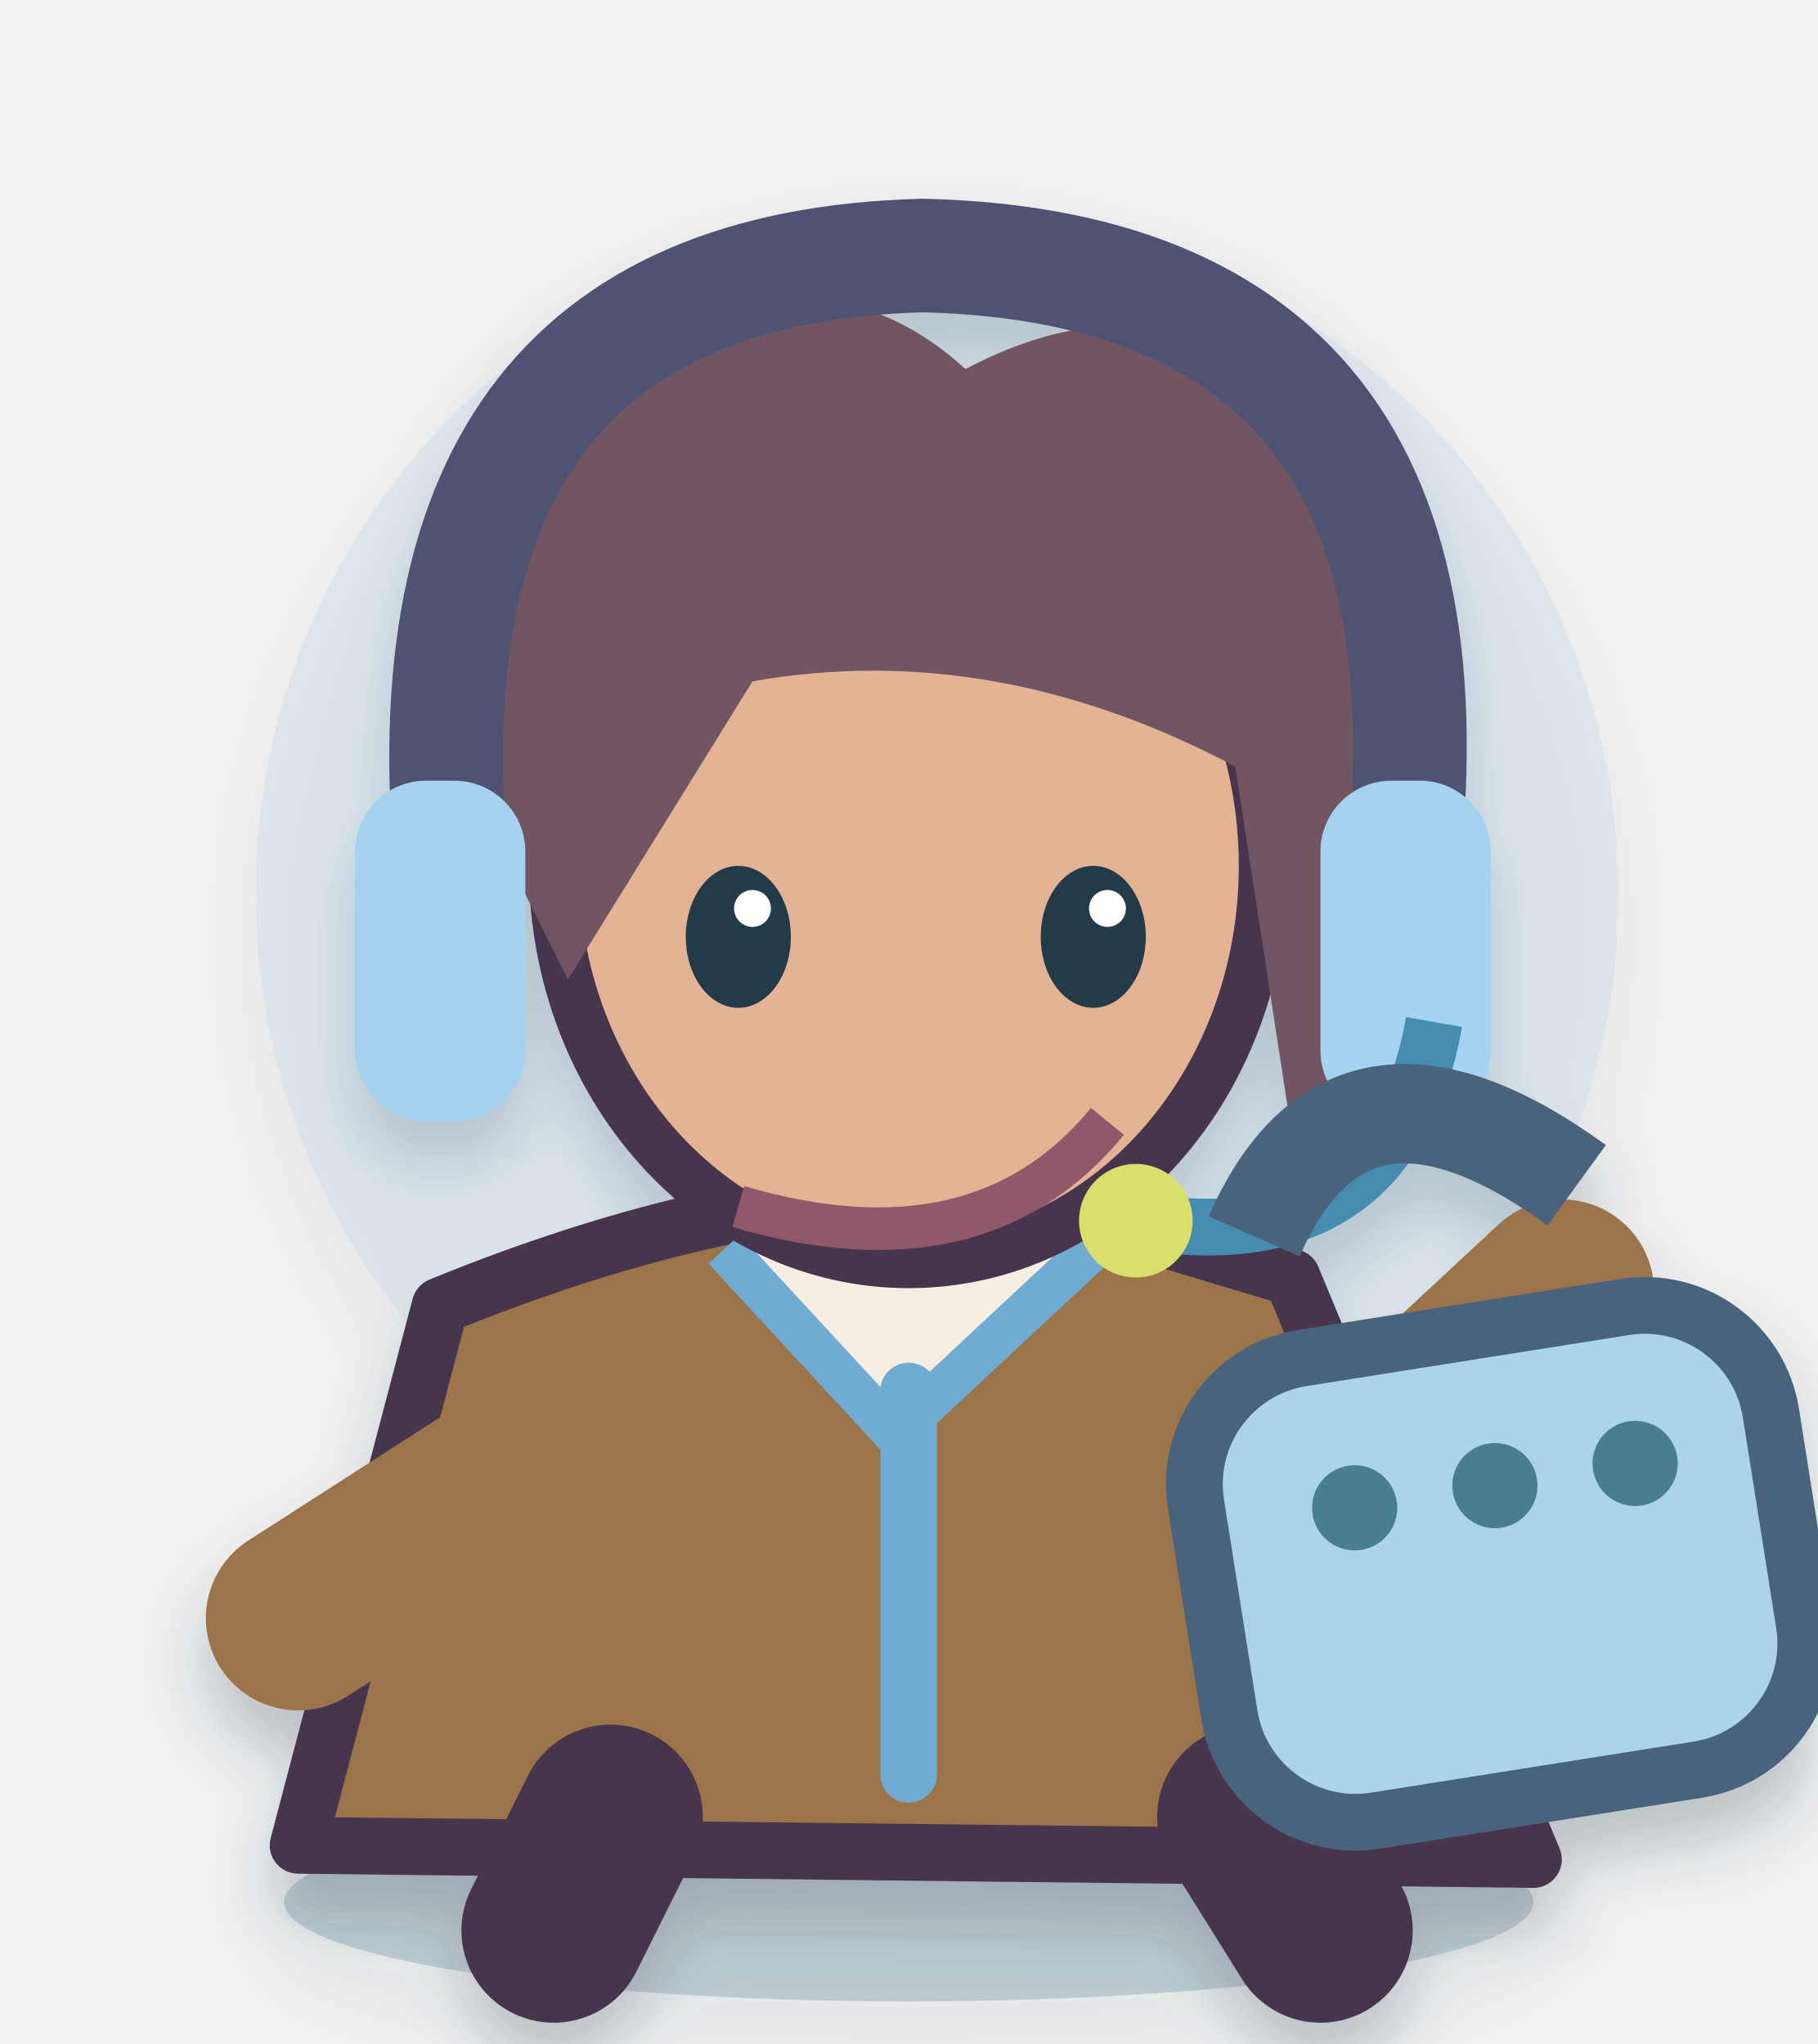
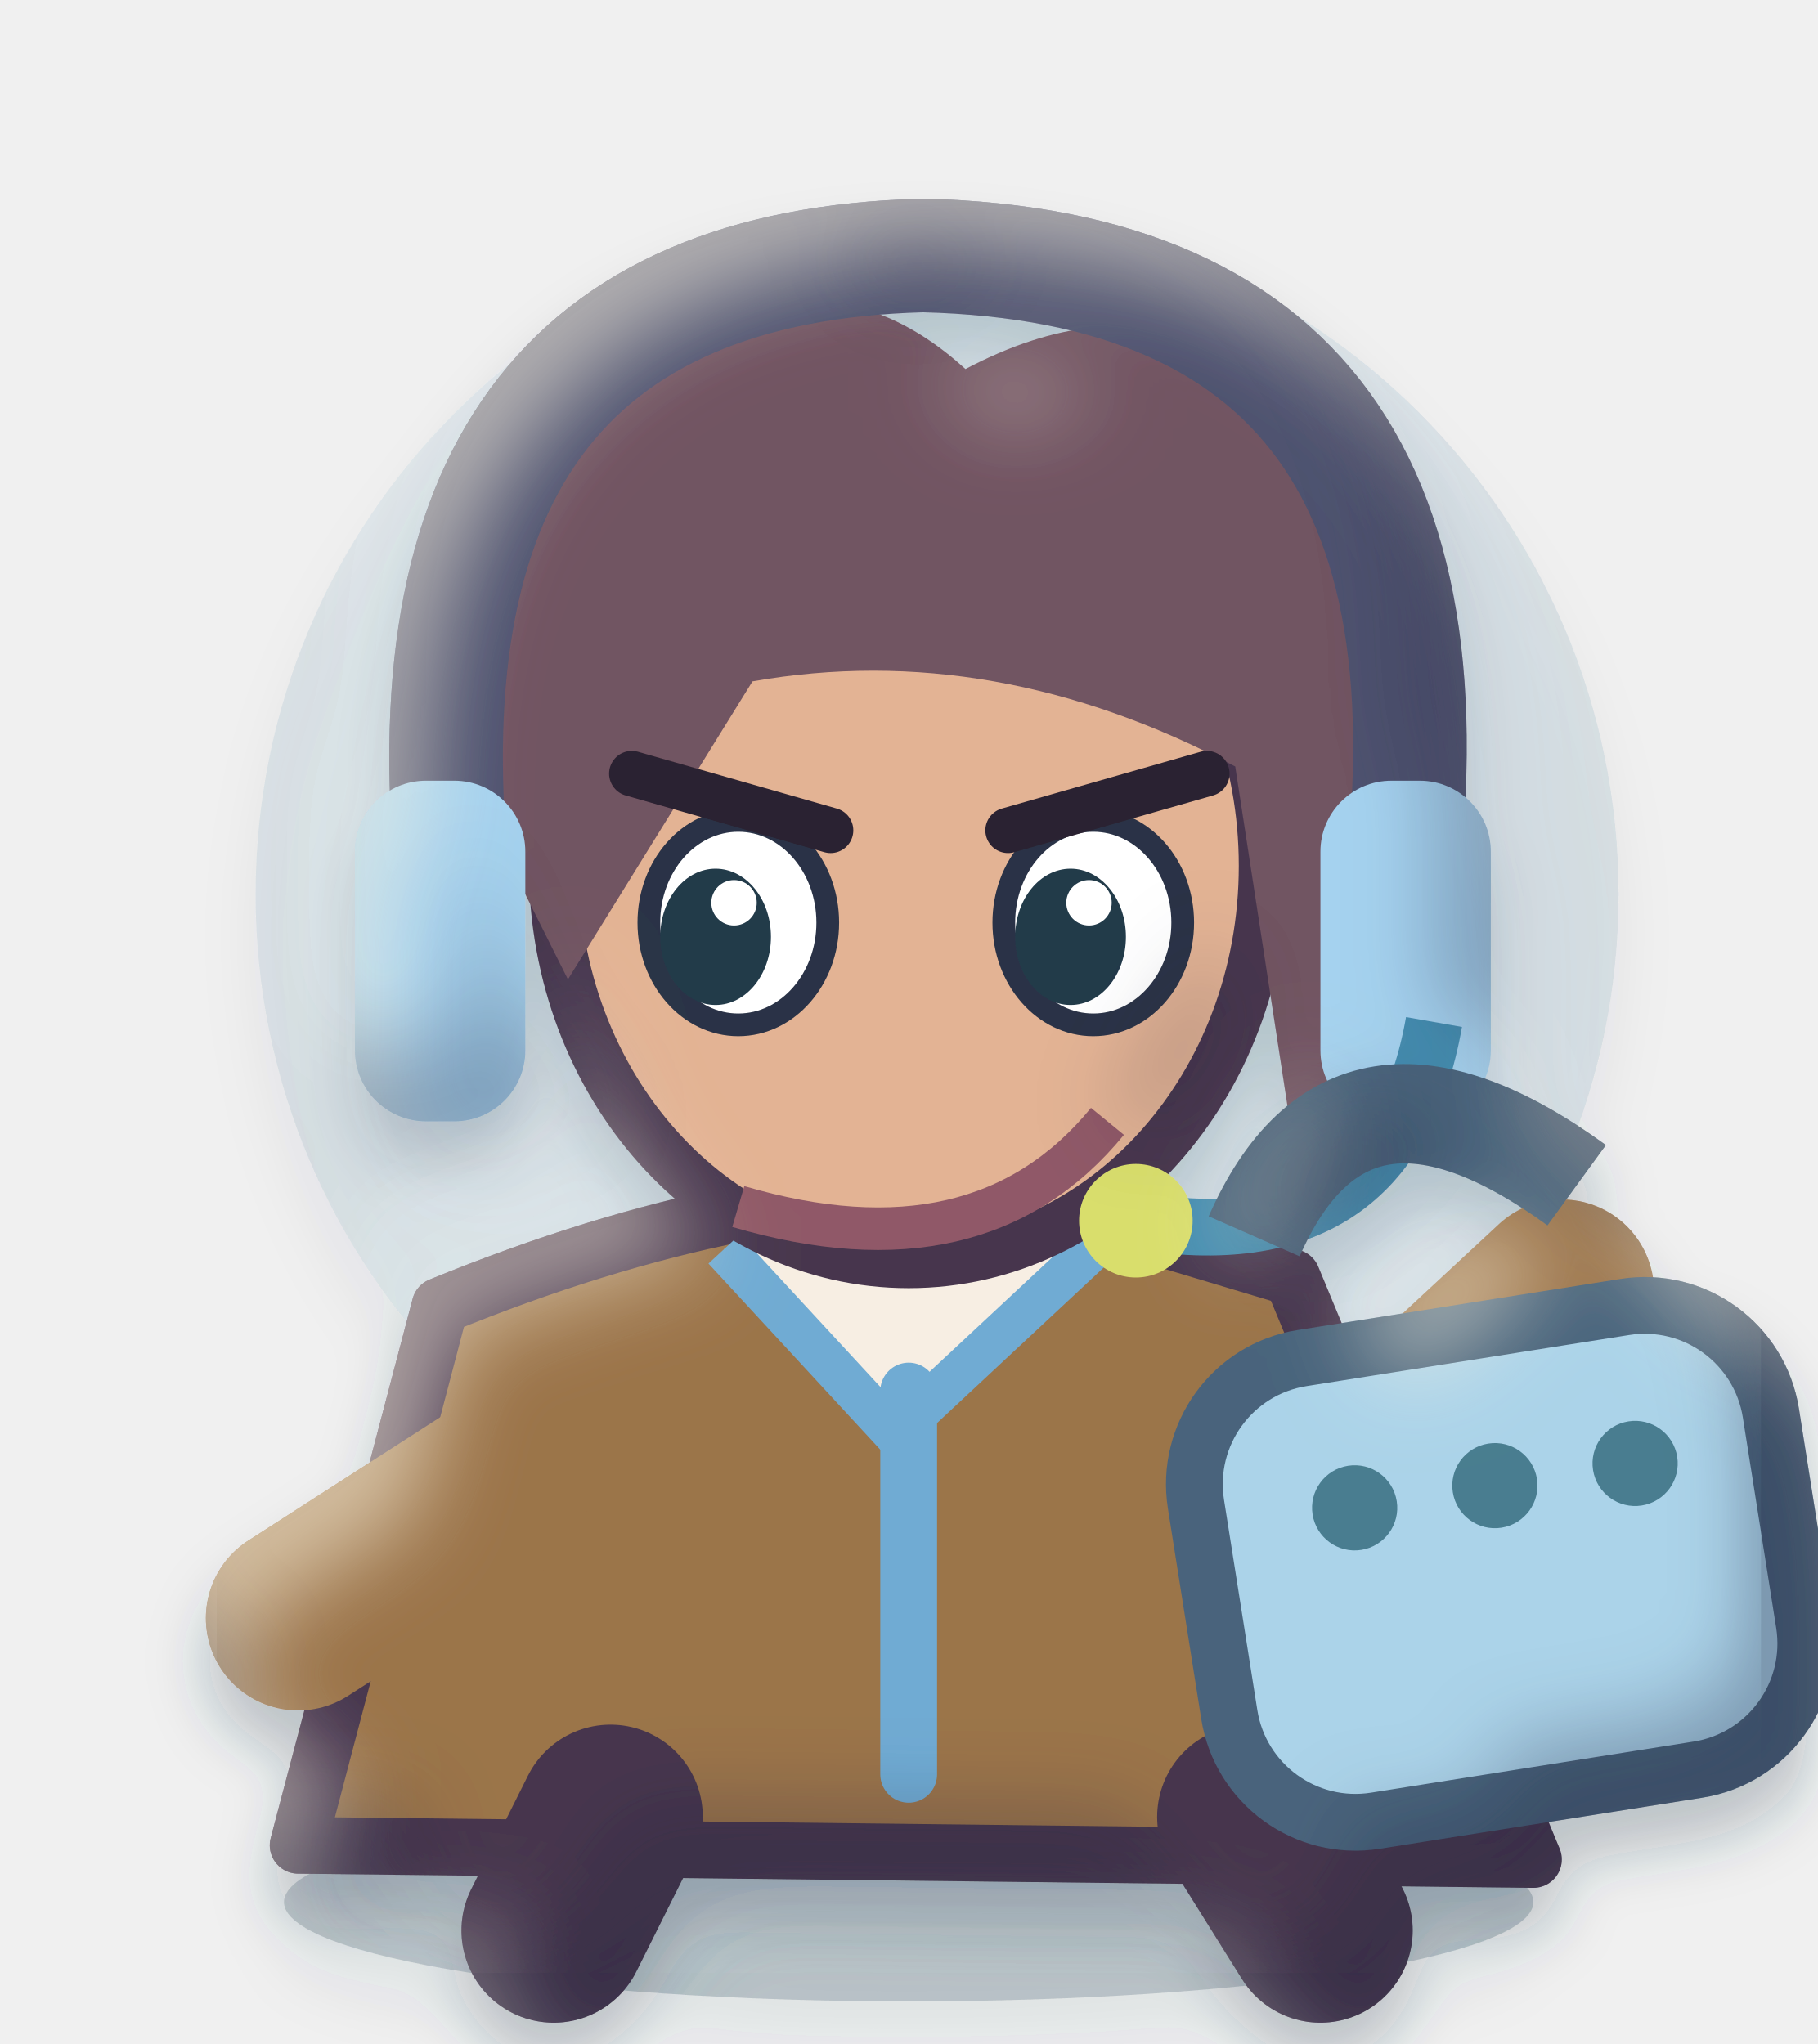
<svg xmlns="http://www.w3.org/2000/svg" viewBox="0 0 128 144" role="img" aria-labelledby="title-caller">
  <defs>
    <filter id="shadow" x="-25%" y="-25%" width="150%" height="150%">
      <feDropShadow dx="0" dy="3" stdDeviation="2" flood-color="#163950" flood-opacity=".25" />
    </filter>
+     <filter id="vol" x="-5%" y="-5%" width="110%" height="110%" color-interpolation-filters="sRGB">
+       <feGaussianBlur in="SourceAlpha" stdDeviation="3" result="b" />
+       <feOffset in="b" dx="3" dy="4" result="lo" />
+       <feComposite in="SourceAlpha" in2="lo" operator="out" result="rim" />
+       <feFlood flood-color="#fff8e4" flood-opacity=".55" />
+       <feComposite in2="rim" operator="in" result="light" />
+       <feOffset in="b" dx="-4" dy="-5" result="so" />
+       <feComposite in="SourceAlpha" in2="so" operator="out" result="edge" />
+       <feFlood flood-color="#1c1d3a" flood-opacity=".32" />
+       <feComposite in2="edge" operator="in" result="shade" />
+       <feMerge>
+         <feMergeNode in="SourceGraphic" />
+         <feMergeNode in="light" />
+         <feMergeNode in="shade" />
+       </feMerge>
+     </filter>
  </defs>
  <g filter="url(#shadow)">
-     <ellipse cx="64" cy="134" rx="44" ry="7" fill="#0d3e58" opacity=".18" />
-     <circle cx="66" cy="63" r="48" fill="#70abd3" opacity=".13" />
-     <path d="M21 130L31 92Q53 83 71 84L91 90 108 131Z" fill="#9b744a" stroke="#47364e" stroke-width="4" stroke-linejoin="round" />
-     <path d="M35 105L21 114M96 104L110 91" stroke="#9b744a" stroke-width="13" stroke-linecap="round" />
-     <path d="M43 128L39 136M88 128L93 136" stroke="#47364e" stroke-width="13" stroke-linecap="round" />
-     <path d="M51 88L63 101 78 87" fill="#f7eee3" stroke="#70abd3" stroke-width="3" />
-     <path d="M64 98V125" stroke="#70abd3" stroke-width="4" stroke-linecap="round" />
-     <ellipse cx="64" cy="61" rx="25" ry="28" fill="#e3b394" stroke="#47364e" stroke-width="3.5" />
-     <path d="M34 57Q25 31 44 27Q57 16 68 26Q87 16 98 39L98 75 91 80 87 54Q70 45 53 48L40 69Z" fill="#715462" />
-     <ellipse cx="52" cy="66" rx="3.7" ry="5" fill="#223a4a" />
-     <ellipse cx="77" cy="66" rx="3.7" ry="5" fill="#223a4a" />
-     <circle cx="53" cy="64" r="1.3" fill="#fff" />
-     <circle cx="78" cy="64" r="1.3" fill="#fff" />
-     <path d="M52 85Q69 90 78 79" fill="none" stroke="#905967" stroke-width="3" />
-     <path d="M32 63Q27 19 65 18Q106 19 98 67" fill="none" stroke="#4e526f" stroke-width="8" />
-     <rect x="25" y="55" width="12" height="24" rx="5" fill="#a5d2ef" />
-     <rect x="93" y="55" width="12" height="24" rx="5" fill="#a5d2ef" />
-     <path d="M101 72Q98 89 80 86" stroke="#448db0" stroke-width="4" fill="none" />
-     <circle cx="80" cy="86" r="4" fill="#d9de6c" />
-     <g transform="translate(103 103) rotate(-9)">
-       <rect x="-19" y="-9" width="41" height="33" rx="9" fill="#abd3e9" stroke="#49647c" stroke-width="4" />
-       <path d="M-12-18Q-3-32 11-18" stroke="#49647c" stroke-width="7" fill="none" />
-       <circle cx="-8" cy="2" r="3" fill="#487d90" />
-       <circle cx="2" cy="2" r="3" fill="#487d90" />
-       <circle cx="12" cy="2" r="3" fill="#487d90" />
+     <g filter="url(#vol)">
+       <ellipse cx="64" cy="134" rx="44" ry="7" fill="#0d3e58" opacity=".18" />
+       <circle cx="66" cy="63" r="48" fill="#70abd3" opacity=".13" />
+       <path d="M21 130L31 92Q53 83 71 84L91 90 108 131Z" fill="#9b744a" stroke="#47364e" stroke-width="4" stroke-linejoin="round" />
+       <path d="M35 105L21 114M96 104L110 91" stroke="#9b744a" stroke-width="13" stroke-linecap="round" />
+       <path d="M43 128L39 136M88 128L93 136" stroke="#47364e" stroke-width="13" stroke-linecap="round" />
+       <path d="M51 88L63 101 78 87" fill="#f7eee3" stroke="#70abd3" stroke-width="3" />
+       <path d="M64 98V125" stroke="#70abd3" stroke-width="4" stroke-linecap="round" />
+       <ellipse cx="64" cy="61" rx="25" ry="28" fill="#e3b394" stroke="#47364e" stroke-width="3.5" />
+       <path d="M34 57Q25 31 44 27Q57 16 68 26Q87 16 98 39L98 75 91 80 87 54Q70 45 53 48L40 69Z" fill="#715462" />
+       <ellipse cx="52" cy="65" rx="6.3" ry="7.2" fill="#fff" stroke="#2a3346" stroke-width="1.6" />
+       <ellipse cx="50.4" cy="66" rx="3.9" ry="4.8" fill="#223a4a" />
+       <circle cx="51.7" cy="63.6" r="1.6" fill="#fff" />
+       <ellipse cx="77" cy="65" rx="6.3" ry="7.2" fill="#fff" stroke="#2a3346" stroke-width="1.6" />
+       <ellipse cx="75.4" cy="66" rx="3.9" ry="4.8" fill="#223a4a" />
+       <circle cx="76.7" cy="63.6" r="1.6" fill="#fff" />
+       <path d="M44.5 54.5L58.5 58.5M85 54.5L71 58.5" fill="none" stroke="#2c2230" stroke-width="3.2" stroke-linecap="round" />
+       <path d="M52 85Q69 90 78 79" fill="none" stroke="#905967" stroke-width="3" />
+       <path d="M32 63Q27 19 65 18Q106 19 98 67" fill="none" stroke="#4e526f" stroke-width="8" />
+       <rect x="25" y="55" width="12" height="24" rx="5" fill="#a5d2ef" />
+       <rect x="93" y="55" width="12" height="24" rx="5" fill="#a5d2ef" />
+       <path d="M101 72Q98 89 80 86" stroke="#448db0" stroke-width="4" fill="none" />
+       <circle cx="80" cy="86" r="4" fill="#d9de6c" />
+       <g transform="translate(103 103) rotate(-9)">
+         <rect x="-19" y="-9" width="41" height="33" rx="9" fill="#abd3e9" stroke="#49647c" stroke-width="4" />
+         <path d="M-12-18Q-3-32 11-18" stroke="#49647c" stroke-width="7" fill="none" />
+         <circle cx="-8" cy="2" r="3" fill="#487d90" />
+         <circle cx="2" cy="2" r="3" fill="#487d90" />
+         <circle cx="12" cy="2" r="3" fill="#487d90" />
+       </g>
    </g>
  </g>
</svg>
